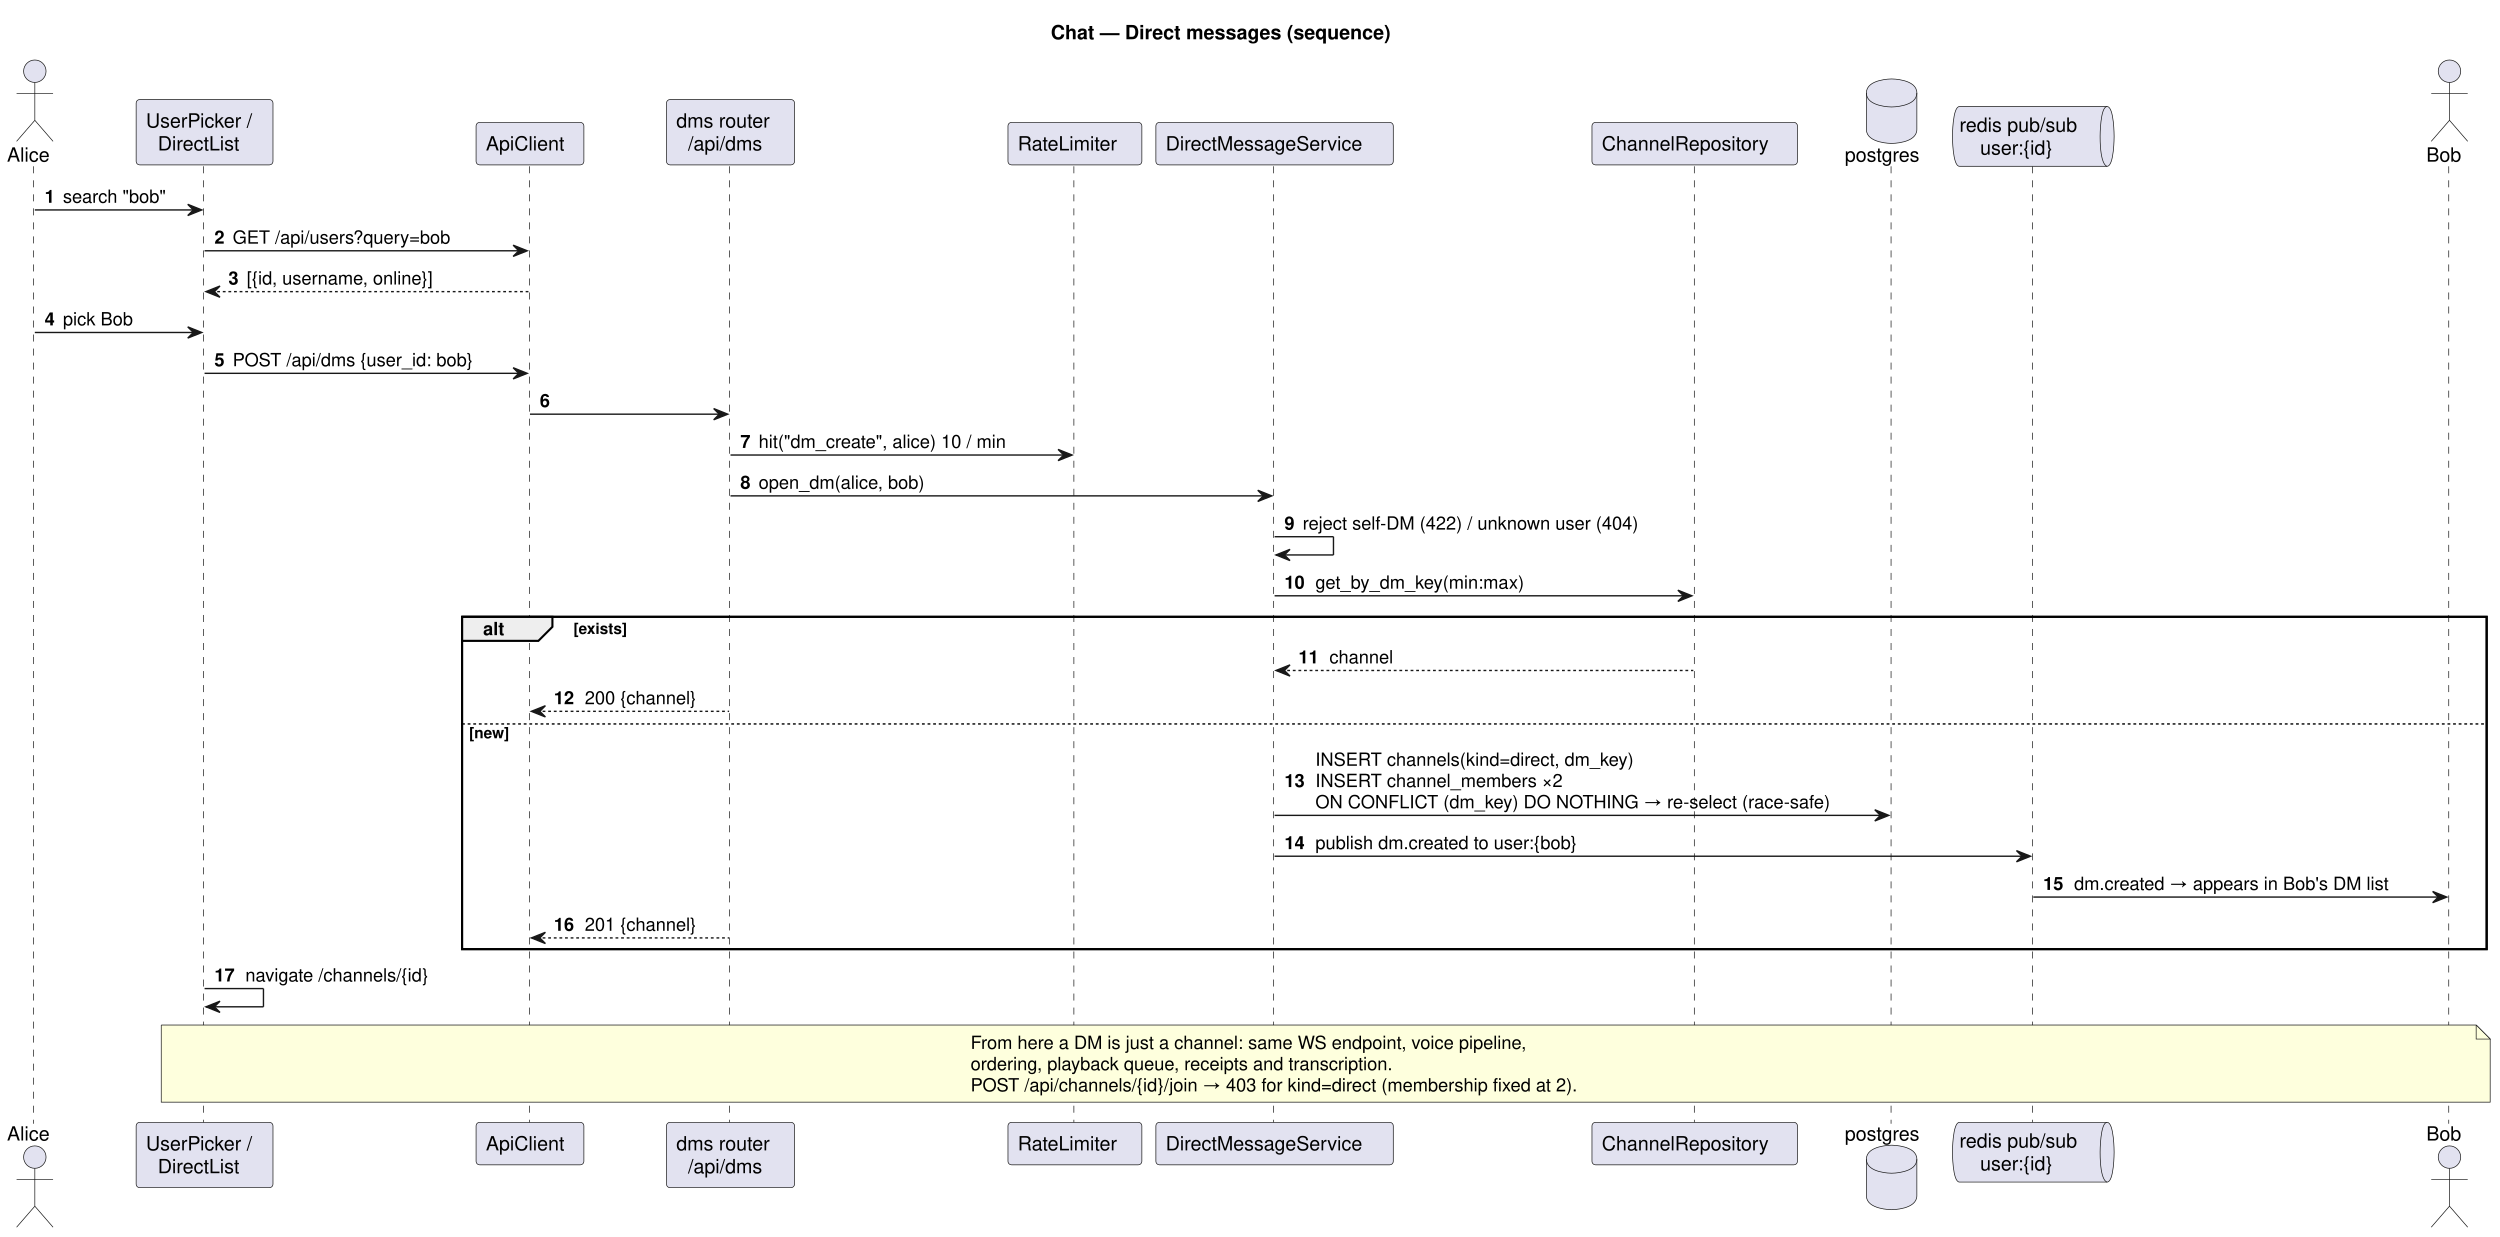
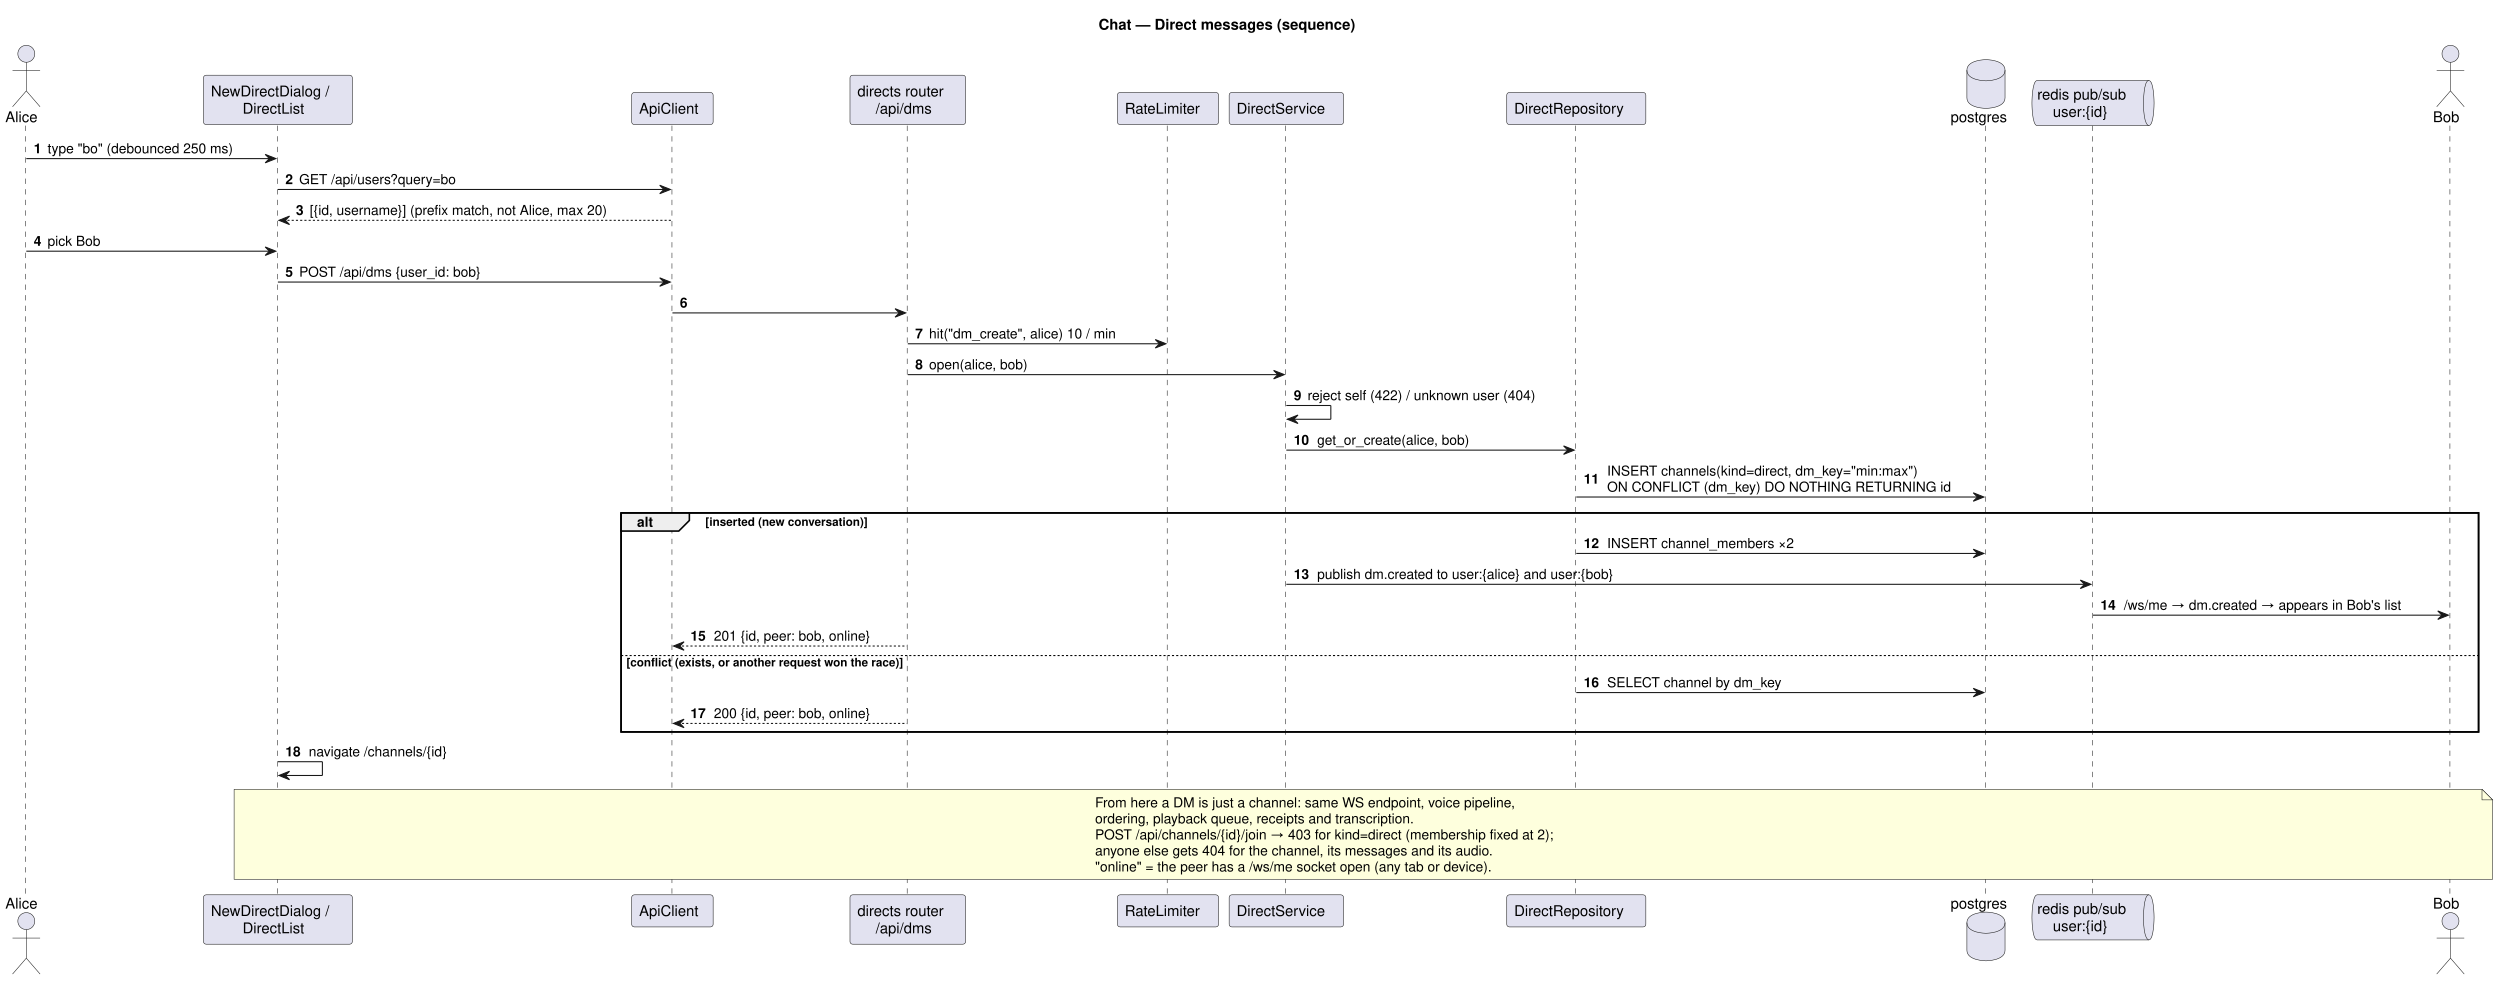
- <svg xmlns="http://www.w3.org/2000/svg" contentStyleType="text/css" data-diagram-type="SEQUENCE" height="882px" preserveAspectRatio="none" style="width:1783px;height:882px;background:#FFFFFF;" version="1.1" viewBox="0 0 1783 882" width="1783px" zoomAndPan="magnify">
+ <svg xmlns="http://www.w3.org/2000/svg" contentStyleType="text/css" data-diagram-type="SEQUENCE" height="926px" preserveAspectRatio="none" style="width:2360px;height:926px;background:#FFFFFF;" version="1.1" viewBox="0 0 2360 926" width="2360px" zoomAndPan="magnify">
  <defs />
  <g>
-     <text fill="#000000" font-family="Helvetica" font-size="14" font-weight="bold" lengthAdjust="spacing" textLength="283.603" x="749.447" y="27.995">Chat — Direct messages (sequence)</text>
-     <rect fill="none" height="237" style="stroke:#000000;stroke-width:1.5;" width="1443.958" x="329.538" y="439.922" />
-     <g>
-       <rect fill="#000000" fill-opacity="0" height="682.859" width="8" x="20.834" y="118.594" />
-       <line style="stroke:#181818;stroke-width:0.5;stroke-dasharray:5,5;" x1="24" x2="24" y1="118.594" y2="801.453" />
-     </g>
-     <g>
-       <rect fill="#000000" fill-opacity="0" height="682.859" width="8" x="141.897" y="118.594" />
-       <line style="stroke:#181818;stroke-width:0.5;stroke-dasharray:5,5;" x1="145.105" x2="145.105" y1="118.594" y2="801.453" />
-     </g>
-     <g>
-       <rect fill="#000000" fill-opacity="0" height="682.859" width="8" x="373.98" y="118.594" />
-       <line style="stroke:#181818;stroke-width:0.5;stroke-dasharray:5,5;" x1="377.538" x2="377.538" y1="118.594" y2="801.453" />
-     </g>
-     <g>
-       <rect fill="#000000" fill-opacity="0" height="682.859" width="8" x="517" y="118.594" />
-       <line style="stroke:#181818;stroke-width:0.5;stroke-dasharray:5,5;" x1="520.339" x2="520.339" y1="118.594" y2="801.453" />
-     </g>
-     <g>
-       <rect fill="#000000" fill-opacity="0" height="682.859" width="8" x="762.629" y="118.594" />
-       <line style="stroke:#181818;stroke-width:0.5;stroke-dasharray:5,5;" x1="765.887" x2="765.887" y1="118.594" y2="801.453" />
-     </g>
-     <g>
-       <rect fill="#000000" fill-opacity="0" height="682.859" width="8" x="905.034" y="118.594" />
-       <line style="stroke:#181818;stroke-width:0.5;stroke-dasharray:5,5;" x1="908.371" x2="908.371" y1="118.594" y2="801.453" />
-     </g>
-     <g>
-       <rect fill="#000000" fill-opacity="0" height="682.859" width="8" x="1204.667" y="118.594" />
-       <line style="stroke:#181818;stroke-width:0.5;stroke-dasharray:5,5;" x1="1208.393" x2="1208.393" y1="118.594" y2="801.453" />
-     </g>
-     <g>
-       <rect fill="#000000" fill-opacity="0" height="682.859" width="8" x="1345.099" y="118.594" />
-       <line style="stroke:#181818;stroke-width:0.5;stroke-dasharray:5,5;" x1="1348.706" x2="1348.706" y1="118.594" y2="801.453" />
-     </g>
-     <g>
-       <rect fill="#000000" fill-opacity="0" height="682.859" width="8" x="1446.145" y="118.594" />
-       <line style="stroke:#181818;stroke-width:0.5;stroke-dasharray:5,5;" x1="1449.491" x2="1449.491" y1="118.594" y2="801.453" />
-     </g>
-     <g>
-       <rect fill="#000000" fill-opacity="0" height="682.859" width="8" x="1742.968" y="118.594" />
-       <line style="stroke:#181818;stroke-width:0.5;stroke-dasharray:5,5;" x1="1746.439" x2="1746.439" y1="118.594" y2="801.453" />
+     <text fill="#000000" font-family="Helvetica" font-size="14" font-weight="bold" lengthAdjust="spacing" textLength="283.603" x="1037.046" y="27.995">Chat — Direct messages (sequence)</text>
+     <rect fill="none" height="206.734" style="stroke:#000000;stroke-width:1.5;" width="1753.454" x="586.32" y="484.188" />
+     <g>
+       <rect fill="#000000" fill-opacity="0" height="727.125" width="8" x="20.834" y="118.594" />
+       <line style="stroke:#181818;stroke-width:0.5;stroke-dasharray:5,5;" x1="24" x2="24" y1="118.594" y2="845.719" />
+     </g>
+     <g>
+       <rect fill="#000000" fill-opacity="0" height="727.125" width="8" x="258.338" y="118.594" />
+       <line style="stroke:#181818;stroke-width:0.5;stroke-dasharray:5,5;" x1="262.078" x2="262.078" y1="118.594" y2="845.719" />
+     </g>
+     <g>
+       <rect fill="#000000" fill-opacity="0" height="727.125" width="8" x="630.762" y="118.594" />
+       <line style="stroke:#181818;stroke-width:0.5;stroke-dasharray:5,5;" x1="634.32" x2="634.32" y1="118.594" y2="845.719" />
+     </g>
+     <g>
+       <rect fill="#000000" fill-opacity="0" height="727.125" width="8" x="852.949" y="118.594" />
+       <line style="stroke:#181818;stroke-width:0.5;stroke-dasharray:5,5;" x1="856.385" x2="856.385" y1="118.594" y2="845.719" />
+     </g>
+     <g>
+       <rect fill="#000000" fill-opacity="0" height="727.125" width="8" x="1098.579" y="118.594" />
+       <line style="stroke:#181818;stroke-width:0.5;stroke-dasharray:5,5;" x1="1101.836" x2="1101.836" y1="118.594" y2="845.719" />
+     </g>
+     <g>
+       <rect fill="#000000" fill-opacity="0" height="727.125" width="8" x="1210.304" y="118.594" />
+       <line style="stroke:#181818;stroke-width:0.5;stroke-dasharray:5,5;" x1="1213.321" x2="1213.321" y1="118.594" y2="845.719" />
+     </g>
+     <g>
+       <rect fill="#000000" fill-opacity="0" height="727.125" width="8" x="1484.02" y="118.594" />
+       <line style="stroke:#181818;stroke-width:0.5;stroke-dasharray:5,5;" x1="1487.371" x2="1487.371" y1="118.594" y2="845.719" />
+     </g>
+     <g>
+       <rect fill="#000000" fill-opacity="0" height="727.125" width="8" x="1870.751" y="118.594" />
+       <line style="stroke:#181818;stroke-width:0.5;stroke-dasharray:5,5;" x1="1874.358" x2="1874.358" y1="118.594" y2="845.719" />
+     </g>
+     <g>
+       <rect fill="#000000" fill-opacity="0" height="727.125" width="8" x="1971.797" y="118.594" />
+       <line style="stroke:#181818;stroke-width:0.5;stroke-dasharray:5,5;" x1="1975.144" x2="1975.144" y1="118.594" y2="845.719" />
+     </g>
+     <g>
+       <rect fill="#000000" fill-opacity="0" height="727.125" width="8" x="2309.245" y="118.594" />
+       <line style="stroke:#181818;stroke-width:0.5;stroke-dasharray:5,5;" x1="2312.717" x2="2312.717" y1="118.594" y2="845.719" />
    </g>
    <g class="participant participant-head" data-participant="Alice">
      <text fill="#000000" font-family="Helvetica" font-size="14" lengthAdjust="spacing" textLength="33.667" x="5" y="115.292">Alice</text>
      <ellipse cx="24.834" cy="50.797" fill="#E2E2F0" rx="8" ry="8" style="stroke:#181818;stroke-width:0.5;" />
      <path d="M24.834,58.797 L24.834,85.797 M11.834,66.797 L37.834,66.797 M24.834,85.797 L11.834,100.797 M24.834,85.797 L37.834,100.797" fill="none" style="stroke:#181818;stroke-width:0.5;" />
    </g>
    <g class="participant participant-tail" data-participant="Alice">
-       <text fill="#000000" font-family="Helvetica" font-size="14" lengthAdjust="spacing" textLength="33.667" x="5" y="813.448">Alice</text>
-       <ellipse cx="24.834" cy="825.25" fill="#E2E2F0" rx="8" ry="8" style="stroke:#181818;stroke-width:0.5;" />
-       <path d="M24.834,833.25 L24.834,860.25 M11.834,841.25 L37.834,841.25 M24.834,860.25 L11.834,875.25 M24.834,860.25 L37.834,875.25" fill="none" style="stroke:#181818;stroke-width:0.5;" />
+       <text fill="#000000" font-family="Helvetica" font-size="14" lengthAdjust="spacing" textLength="33.667" x="5" y="857.714">Alice</text>
+       <ellipse cx="24.834" cy="869.516" fill="#E2E2F0" rx="8" ry="8" style="stroke:#181818;stroke-width:0.5;" />
+       <path d="M24.834,877.516 L24.834,904.516 M11.834,885.516 L37.834,885.516 M24.834,904.516 L11.834,919.516 M24.834,904.516 L37.834,919.516" fill="none" style="stroke:#181818;stroke-width:0.5;" />
    </g>
    <g class="participant participant-head" data-participant="ui">
-       <rect fill="#E2E2F0" height="46.594" rx="2.5" ry="2.5" style="stroke:#181818;stroke-width:0.5;" width="97.583" x="97.105" y="71" />
-       <text fill="#000000" font-family="Helvetica" font-size="14" lengthAdjust="spacing" textLength="83.583" x="104.105" y="90.995">UserPicker /</text>
-       <text fill="#000000" font-family="Helvetica" font-size="14" lengthAdjust="spacing" textLength="66.698" x="112.547" y="107.292">DirectList</text>
+       <rect fill="#E2E2F0" height="46.594" rx="2.5" ry="2.5" style="stroke:#181818;stroke-width:0.5;" width="140.519" x="192.078" y="71" />
+       <text fill="#000000" font-family="Helvetica" font-size="14" lengthAdjust="spacing" textLength="126.519" x="199.078" y="90.995">NewDirectDialog /</text>
+       <text fill="#000000" font-family="Helvetica" font-size="14" lengthAdjust="spacing" textLength="66.698" x="228.989" y="107.292">DirectList</text>
    </g>
    <g class="participant participant-tail" data-participant="ui">
-       <rect fill="#E2E2F0" height="46.594" rx="2.5" ry="2.5" style="stroke:#181818;stroke-width:0.5;" width="97.583" x="97.105" y="800.453" />
-       <text fill="#000000" font-family="Helvetica" font-size="14" lengthAdjust="spacing" textLength="83.583" x="104.105" y="820.448">UserPicker /</text>
-       <text fill="#000000" font-family="Helvetica" font-size="14" lengthAdjust="spacing" textLength="66.698" x="112.547" y="836.745">DirectList</text>
+       <rect fill="#E2E2F0" height="46.594" rx="2.5" ry="2.5" style="stroke:#181818;stroke-width:0.5;" width="140.519" x="192.078" y="844.719" />
+       <text fill="#000000" font-family="Helvetica" font-size="14" lengthAdjust="spacing" textLength="126.519" x="199.078" y="864.714">NewDirectDialog /</text>
+       <text fill="#000000" font-family="Helvetica" font-size="14" lengthAdjust="spacing" textLength="66.698" x="228.989" y="881.011">DirectList</text>
    </g>
    <g class="participant participant-head" data-participant="client">
-       <rect fill="#E2E2F0" height="30.297" rx="2.5" ry="2.5" style="stroke:#181818;stroke-width:0.5;" width="76.884" x="339.538" y="87.297" />
-       <text fill="#000000" font-family="Helvetica" font-size="14" lengthAdjust="spacing" textLength="62.884" x="346.538" y="107.292">ApiClient</text>
+       <rect fill="#E2E2F0" height="30.297" rx="2.5" ry="2.5" style="stroke:#181818;stroke-width:0.5;" width="76.884" x="596.32" y="87.297" />
+       <text fill="#000000" font-family="Helvetica" font-size="14" lengthAdjust="spacing" textLength="62.884" x="603.32" y="107.292">ApiClient</text>
    </g>
    <g class="participant participant-tail" data-participant="client">
-       <rect fill="#E2E2F0" height="30.297" rx="2.5" ry="2.5" style="stroke:#181818;stroke-width:0.5;" width="76.884" x="339.538" y="800.453" />
-       <text fill="#000000" font-family="Helvetica" font-size="14" lengthAdjust="spacing" textLength="62.884" x="346.538" y="820.448">ApiClient</text>
+       <rect fill="#E2E2F0" height="30.297" rx="2.5" ry="2.5" style="stroke:#181818;stroke-width:0.5;" width="76.884" x="596.32" y="844.719" />
+       <text fill="#000000" font-family="Helvetica" font-size="14" lengthAdjust="spacing" textLength="62.884" x="603.32" y="864.714">ApiClient</text>
    </g>
    <g class="participant participant-head" data-participant="router">
-       <rect fill="#E2E2F0" height="46.594" rx="2.5" ry="2.5" style="stroke:#181818;stroke-width:0.5;" width="91.321" x="475.339" y="71" />
-       <text fill="#000000" font-family="Helvetica" font-size="14" lengthAdjust="spacing" textLength="77.321" x="482.339" y="90.995">dms router</text>
-       <text fill="#000000" font-family="Helvetica" font-size="14" lengthAdjust="spacing" textLength="60.607" x="490.696" y="107.292">/api/dms</text>
+       <rect fill="#E2E2F0" height="46.594" rx="2.5" ry="2.5" style="stroke:#181818;stroke-width:0.5;" width="109.129" x="802.385" y="71" />
+       <text fill="#000000" font-family="Helvetica" font-size="14" lengthAdjust="spacing" textLength="95.129" x="809.385" y="90.995">directs router</text>
+       <text fill="#000000" font-family="Helvetica" font-size="14" lengthAdjust="spacing" textLength="60.607" x="826.645" y="107.292">/api/dms</text>
    </g>
    <g class="participant participant-tail" data-participant="router">
-       <rect fill="#E2E2F0" height="46.594" rx="2.5" ry="2.5" style="stroke:#181818;stroke-width:0.5;" width="91.321" x="475.339" y="800.453" />
-       <text fill="#000000" font-family="Helvetica" font-size="14" lengthAdjust="spacing" textLength="77.321" x="482.339" y="820.448">dms router</text>
-       <text fill="#000000" font-family="Helvetica" font-size="14" lengthAdjust="spacing" textLength="60.607" x="490.696" y="836.745">/api/dms</text>
+       <rect fill="#E2E2F0" height="46.594" rx="2.5" ry="2.5" style="stroke:#181818;stroke-width:0.5;" width="109.129" x="802.385" y="844.719" />
+       <text fill="#000000" font-family="Helvetica" font-size="14" lengthAdjust="spacing" textLength="95.129" x="809.385" y="864.714">directs router</text>
+       <text fill="#000000" font-family="Helvetica" font-size="14" lengthAdjust="spacing" textLength="60.607" x="826.645" y="881.011">/api/dms</text>
    </g>
    <g class="participant participant-head" data-participant="rl">
-       <rect fill="#E2E2F0" height="30.297" rx="2.5" ry="2.5" style="stroke:#181818;stroke-width:0.5;" width="95.484" x="718.887" y="87.297" />
-       <text fill="#000000" font-family="Helvetica" font-size="14" lengthAdjust="spacing" textLength="81.484" x="725.887" y="107.292">RateLimiter</text>
+       <rect fill="#E2E2F0" height="30.297" rx="2.5" ry="2.5" style="stroke:#181818;stroke-width:0.5;" width="95.484" x="1054.836" y="87.297" />
+       <text fill="#000000" font-family="Helvetica" font-size="14" lengthAdjust="spacing" textLength="81.484" x="1061.836" y="107.292">RateLimiter</text>
    </g>
    <g class="participant participant-tail" data-participant="rl">
-       <rect fill="#E2E2F0" height="30.297" rx="2.5" ry="2.5" style="stroke:#181818;stroke-width:0.5;" width="95.484" x="718.887" y="800.453" />
-       <text fill="#000000" font-family="Helvetica" font-size="14" lengthAdjust="spacing" textLength="81.484" x="725.887" y="820.448">RateLimiter</text>
+       <rect fill="#E2E2F0" height="30.297" rx="2.5" ry="2.5" style="stroke:#181818;stroke-width:0.5;" width="95.484" x="1054.836" y="844.719" />
+       <text fill="#000000" font-family="Helvetica" font-size="14" lengthAdjust="spacing" textLength="81.484" x="1061.836" y="864.714">RateLimiter</text>
    </g>
    <g class="participant participant-head" data-participant="svc">
-       <rect fill="#E2E2F0" height="30.297" rx="2.5" ry="2.5" style="stroke:#181818;stroke-width:0.5;" width="169.326" x="824.371" y="87.297" />
-       <text fill="#000000" font-family="Helvetica" font-size="14" lengthAdjust="spacing" textLength="155.326" x="831.371" y="107.292">DirectMessageService</text>
+       <rect fill="#E2E2F0" height="30.297" rx="2.5" ry="2.5" style="stroke:#181818;stroke-width:0.5;" width="107.967" x="1160.321" y="87.297" />
+       <text fill="#000000" font-family="Helvetica" font-size="14" lengthAdjust="spacing" textLength="93.967" x="1167.321" y="107.292">DirectService</text>
    </g>
    <g class="participant participant-tail" data-participant="svc">
-       <rect fill="#E2E2F0" height="30.297" rx="2.5" ry="2.5" style="stroke:#181818;stroke-width:0.5;" width="169.326" x="824.371" y="800.453" />
-       <text fill="#000000" font-family="Helvetica" font-size="14" lengthAdjust="spacing" textLength="155.326" x="831.371" y="820.448">DirectMessageService</text>
+       <rect fill="#E2E2F0" height="30.297" rx="2.5" ry="2.5" style="stroke:#181818;stroke-width:0.5;" width="107.967" x="1160.321" y="844.719" />
+       <text fill="#000000" font-family="Helvetica" font-size="14" lengthAdjust="spacing" textLength="93.967" x="1167.321" y="864.714">DirectService</text>
    </g>
    <g class="participant participant-head" data-participant="repo">
-       <rect fill="#E2E2F0" height="30.297" rx="2.5" ry="2.5" style="stroke:#181818;stroke-width:0.5;" width="146.549" x="1135.393" y="87.297" />
-       <text fill="#000000" font-family="Helvetica" font-size="14" lengthAdjust="spacing" textLength="132.549" x="1142.393" y="107.292">ChannelRepository</text>
+       <rect fill="#E2E2F0" height="30.297" rx="2.5" ry="2.5" style="stroke:#181818;stroke-width:0.5;" width="131.298" x="1422.371" y="87.297" />
+       <text fill="#000000" font-family="Helvetica" font-size="14" lengthAdjust="spacing" textLength="117.298" x="1429.371" y="107.292">DirectRepository</text>
    </g>
    <g class="participant participant-tail" data-participant="repo">
-       <rect fill="#E2E2F0" height="30.297" rx="2.5" ry="2.5" style="stroke:#181818;stroke-width:0.5;" width="146.549" x="1135.393" y="800.453" />
-       <text fill="#000000" font-family="Helvetica" font-size="14" lengthAdjust="spacing" textLength="132.549" x="1142.393" y="820.448">ChannelRepository</text>
+       <rect fill="#E2E2F0" height="30.297" rx="2.5" ry="2.5" style="stroke:#181818;stroke-width:0.5;" width="131.298" x="1422.371" y="844.719" />
+       <text fill="#000000" font-family="Helvetica" font-size="14" lengthAdjust="spacing" textLength="117.298" x="1429.371" y="864.714">DirectRepository</text>
    </g>
    <g class="participant participant-head" data-participant="db">
-       <text fill="#000000" font-family="Helvetica" font-size="14" lengthAdjust="spacing" textLength="60.785" x="1315.706" y="115.292">postgres</text>
-       <path d="M1331.099,66.297 C1331.099,56.297 1349.099,56.297 1349.099,56.297 C1349.099,56.297 1367.099,56.297 1367.099,66.297 L1367.099,92.297 C1367.099,102.297 1349.099,102.297 1349.099,102.297 C1349.099,102.297 1331.099,102.297 1331.099,92.297 L1331.099,66.297" fill="#E2E2F0" style="stroke:#181818;stroke-width:0.5;" />
-       <path d="M1331.099,66.297 C1331.099,76.297 1349.099,76.297 1349.099,76.297 C1349.099,76.297 1367.099,76.297 1367.099,66.297" fill="none" style="stroke:#181818;stroke-width:0.5;" />
+       <text fill="#000000" font-family="Helvetica" font-size="14" lengthAdjust="spacing" textLength="60.785" x="1841.358" y="115.292">postgres</text>
+       <path d="M1856.751,66.297 C1856.751,56.297 1874.751,56.297 1874.751,56.297 C1874.751,56.297 1892.751,56.297 1892.751,66.297 L1892.751,92.297 C1892.751,102.297 1874.751,102.297 1874.751,102.297 C1874.751,102.297 1856.751,102.297 1856.751,92.297 L1856.751,66.297" fill="#E2E2F0" style="stroke:#181818;stroke-width:0.5;" />
+       <path d="M1856.751,66.297 C1856.751,76.297 1874.751,76.297 1874.751,76.297 C1874.751,76.297 1892.751,76.297 1892.751,66.297" fill="none" style="stroke:#181818;stroke-width:0.5;" />
    </g>
    <g class="participant participant-tail" data-participant="db">
-       <text fill="#000000" font-family="Helvetica" font-size="14" lengthAdjust="spacing" textLength="60.785" x="1315.706" y="813.448">postgres</text>
-       <path d="M1331.099,826.75 C1331.099,816.75 1349.099,816.75 1349.099,816.75 C1349.099,816.75 1367.099,816.75 1367.099,826.75 L1367.099,852.75 C1367.099,862.75 1349.099,862.75 1349.099,862.75 C1349.099,862.75 1331.099,862.75 1331.099,852.75 L1331.099,826.75" fill="#E2E2F0" style="stroke:#181818;stroke-width:0.5;" />
-       <path d="M1331.099,826.75 C1331.099,836.75 1349.099,836.75 1349.099,836.75 C1349.099,836.75 1367.099,836.75 1367.099,826.75" fill="none" style="stroke:#181818;stroke-width:0.5;" />
+       <text fill="#000000" font-family="Helvetica" font-size="14" lengthAdjust="spacing" textLength="60.785" x="1841.358" y="857.714">postgres</text>
+       <path d="M1856.751,871.016 C1856.751,861.016 1874.751,861.016 1874.751,861.016 C1874.751,861.016 1892.751,861.016 1892.751,871.016 L1892.751,897.016 C1892.751,907.016 1874.751,907.016 1874.751,907.016 C1874.751,907.016 1856.751,907.016 1856.751,897.016 L1856.751,871.016" fill="#E2E2F0" style="stroke:#181818;stroke-width:0.5;" />
+       <path d="M1856.751,871.016 C1856.751,881.016 1874.751,881.016 1874.751,881.016 C1874.751,881.016 1892.751,881.016 1892.751,871.016" fill="none" style="stroke:#181818;stroke-width:0.5;" />
    </g>
    <g class="participant participant-head" data-participant="ups">
-       <path d="M1397.491,76 L1502.798,76 C1507.798,76 1507.798,97.297 1507.798,97.297 C1507.798,97.297 1507.798,118.594 1502.798,118.594 L1397.491,118.594 C1392.491,118.594 1392.491,97.297 1392.491,97.297 C1392.491,97.297 1392.491,76 1397.491,76" fill="#E2E2F0" style="stroke:#181818;stroke-width:0.5;" />
-       <path d="M1502.798,76 C1497.798,76 1497.798,97.297 1497.798,97.297 C1497.798,118.594 1502.798,118.594 1502.798,118.594" fill="none" style="stroke:#181818;stroke-width:0.5;" />
-       <text fill="#000000" font-family="Helvetica" font-size="14" lengthAdjust="spacing" textLength="95.307" x="1397.491" y="93.995">redis pub/sub</text>
-       <text fill="#000000" font-family="Helvetica" font-size="14" lengthAdjust="spacing" textLength="65.844" x="1412.223" y="110.292">user:{id}</text>
+       <path d="M1923.144,76 L2028.45,76 C2033.45,76 2033.45,97.297 2033.45,97.297 C2033.45,97.297 2033.45,118.594 2028.45,118.594 L1923.144,118.594 C1918.144,118.594 1918.144,97.297 1918.144,97.297 C1918.144,97.297 1918.144,76 1923.144,76" fill="#E2E2F0" style="stroke:#181818;stroke-width:0.5;" />
+       <path d="M2028.45,76 C2023.45,76 2023.45,97.297 2023.45,97.297 C2023.45,118.594 2028.45,118.594 2028.45,118.594" fill="none" style="stroke:#181818;stroke-width:0.5;" />
+       <text fill="#000000" font-family="Helvetica" font-size="14" lengthAdjust="spacing" textLength="95.307" x="1923.144" y="93.995">redis pub/sub</text>
+       <text fill="#000000" font-family="Helvetica" font-size="14" lengthAdjust="spacing" textLength="65.844" x="1937.875" y="110.292">user:{id}</text>
    </g>
    <g class="participant participant-tail" data-participant="ups">
-       <path d="M1397.491,800.453 L1502.798,800.453 C1507.798,800.453 1507.798,821.75 1507.798,821.75 C1507.798,821.75 1507.798,843.047 1502.798,843.047 L1397.491,843.047 C1392.491,843.047 1392.491,821.75 1392.491,821.75 C1392.491,821.75 1392.491,800.453 1397.491,800.453" fill="#E2E2F0" style="stroke:#181818;stroke-width:0.5;" />
-       <path d="M1502.798,800.453 C1497.798,800.453 1497.798,821.75 1497.798,821.75 C1497.798,843.047 1502.798,843.047 1502.798,843.047" fill="none" style="stroke:#181818;stroke-width:0.5;" />
-       <text fill="#000000" font-family="Helvetica" font-size="14" lengthAdjust="spacing" textLength="95.307" x="1397.491" y="818.448">redis pub/sub</text>
-       <text fill="#000000" font-family="Helvetica" font-size="14" lengthAdjust="spacing" textLength="65.844" x="1412.223" y="834.745">user:{id}</text>
+       <path d="M1923.144,844.719 L2028.45,844.719 C2033.45,844.719 2033.45,866.016 2033.45,866.016 C2033.45,866.016 2033.45,887.312 2028.45,887.312 L1923.144,887.312 C1918.144,887.312 1918.144,866.016 1918.144,866.016 C1918.144,866.016 1918.144,844.719 1923.144,844.719" fill="#E2E2F0" style="stroke:#181818;stroke-width:0.5;" />
+       <path d="M2028.45,844.719 C2023.45,844.719 2023.45,866.016 2023.45,866.016 C2023.45,887.312 2028.45,887.312 2028.45,887.312" fill="none" style="stroke:#181818;stroke-width:0.5;" />
+       <text fill="#000000" font-family="Helvetica" font-size="14" lengthAdjust="spacing" textLength="95.307" x="1923.144" y="862.714">redis pub/sub</text>
+       <text fill="#000000" font-family="Helvetica" font-size="14" lengthAdjust="spacing" textLength="65.844" x="1937.875" y="879.011">user:{id}</text>
    </g>
    <g class="participant participant-head" data-participant="Bob">
-       <text fill="#000000" font-family="Helvetica" font-size="14" lengthAdjust="spacing" textLength="27.057" x="1730.439" y="115.292">Bob</text>
-       <ellipse cx="1746.968" cy="50.797" fill="#E2E2F0" rx="8" ry="8" style="stroke:#181818;stroke-width:0.5;" />
-       <path d="M1746.968,58.797 L1746.968,85.797 M1733.968,66.797 L1759.968,66.797 M1746.968,85.797 L1733.968,100.797 M1746.968,85.797 L1759.968,100.797" fill="none" style="stroke:#181818;stroke-width:0.5;" />
+       <text fill="#000000" font-family="Helvetica" font-size="14" lengthAdjust="spacing" textLength="27.057" x="2296.717" y="115.292">Bob</text>
+       <ellipse cx="2313.245" cy="50.797" fill="#E2E2F0" rx="8" ry="8" style="stroke:#181818;stroke-width:0.5;" />
+       <path d="M2313.245,58.797 L2313.245,85.797 M2300.245,66.797 L2326.245,66.797 M2313.245,85.797 L2300.245,100.797 M2313.245,85.797 L2326.245,100.797" fill="none" style="stroke:#181818;stroke-width:0.5;" />
    </g>
    <g class="participant participant-tail" data-participant="Bob">
-       <text fill="#000000" font-family="Helvetica" font-size="14" lengthAdjust="spacing" textLength="27.057" x="1730.439" y="813.448">Bob</text>
-       <ellipse cx="1746.968" cy="825.25" fill="#E2E2F0" rx="8" ry="8" style="stroke:#181818;stroke-width:0.5;" />
-       <path d="M1746.968,833.25 L1746.968,860.25 M1733.968,841.25 L1759.968,841.25 M1746.968,860.25 L1733.968,875.25 M1746.968,860.25 L1759.968,875.25" fill="none" style="stroke:#181818;stroke-width:0.5;" />
+       <text fill="#000000" font-family="Helvetica" font-size="14" lengthAdjust="spacing" textLength="27.057" x="2296.717" y="857.714">Bob</text>
+       <ellipse cx="2313.245" cy="869.516" fill="#E2E2F0" rx="8" ry="8" style="stroke:#181818;stroke-width:0.5;" />
+       <path d="M2313.245,877.516 L2313.245,904.516 M2300.245,885.516 L2326.245,885.516 M2313.245,904.516 L2300.245,919.516 M2313.245,904.516 L2326.245,919.516" fill="none" style="stroke:#181818;stroke-width:0.5;" />
    </g>
    <g class="message" data-participant-1="Alice" data-participant-2="ui">
-       <polygon fill="#181818" points="133.897,145.727,143.897,149.727,133.897,153.727,137.897,149.727" style="stroke:#181818;stroke-width:1;" />
-       <line style="stroke:#181818;stroke-width:1;" x1="24.834" x2="139.897" y1="149.727" y2="149.727" />
+       <polygon fill="#181818" points="250.338,145.727,260.338,149.727,250.338,153.727,254.338,149.727" style="stroke:#181818;stroke-width:1;" />
+       <line style="stroke:#181818;stroke-width:1;" x1="24.834" x2="256.338" y1="149.727" y2="149.727" />
      <text fill="#000000" font-family="Helvetica" font-size="13" font-weight="bold" lengthAdjust="spacing" textLength="9.045" x="31.834" y="144.661">1</text>
-       <text fill="#000000" font-family="Helvetica" font-size="13" lengthAdjust="spacing" textLength="84.018" x="44.879" y="144.661">search "bob"</text>
+       <text fill="#000000" font-family="Helvetica" font-size="13" lengthAdjust="spacing" textLength="200.459" x="44.879" y="144.661">type "bo" (debounced 250 ms)</text>
    </g>
    <g class="message" data-participant-1="ui" data-participant-2="client">
-       <polygon fill="#181818" points="365.98,174.859,375.98,178.859,365.98,182.859,369.98,178.859" style="stroke:#181818;stroke-width:1;" />
-       <line style="stroke:#181818;stroke-width:1;" x1="145.897" x2="371.98" y1="178.859" y2="178.859" />
-       <text fill="#000000" font-family="Helvetica" font-size="13" font-weight="bold" lengthAdjust="spacing" textLength="9.045" x="152.897" y="173.793">2</text>
-       <text fill="#000000" font-family="Helvetica" font-size="13" lengthAdjust="spacing" textLength="173.856" x="165.942" y="173.793">GET /api/users?query=bob</text>
+       <polygon fill="#181818" points="622.762,174.859,632.762,178.859,622.762,182.859,626.762,178.859" style="stroke:#181818;stroke-width:1;" />
+       <line style="stroke:#181818;stroke-width:1;" x1="262.338" x2="628.762" y1="178.859" y2="178.859" />
+       <text fill="#000000" font-family="Helvetica" font-size="13" font-weight="bold" lengthAdjust="spacing" textLength="9.045" x="269.338" y="173.793">2</text>
+       <text fill="#000000" font-family="Helvetica" font-size="13" lengthAdjust="spacing" textLength="165.604" x="282.383" y="173.793">GET /api/users?query=bo</text>
    </g>
    <g class="message" data-participant-1="client" data-participant-2="ui">
-       <polygon fill="#181818" points="156.897,203.992,146.897,207.992,156.897,211.992,152.897,207.992" style="stroke:#181818;stroke-width:1;" />
-       <line style="stroke:#181818;stroke-width:1;stroke-dasharray:2,2;" x1="150.897" x2="376.98" y1="207.992" y2="207.992" />
-       <text fill="#000000" font-family="Helvetica" font-size="13" font-weight="bold" lengthAdjust="spacing" textLength="9.045" x="162.897" y="202.926">3</text>
-       <text fill="#000000" font-family="Helvetica" font-size="13" lengthAdjust="spacing" textLength="159.955" x="175.942" y="202.926">[{id, username, online}]</text>
+       <polygon fill="#181818" points="273.338,203.992,263.338,207.992,273.338,211.992,269.338,207.992" style="stroke:#181818;stroke-width:1;" />
+       <line style="stroke:#181818;stroke-width:1;stroke-dasharray:2,2;" x1="267.338" x2="633.762" y1="207.992" y2="207.992" />
+       <text fill="#000000" font-family="Helvetica" font-size="13" font-weight="bold" lengthAdjust="spacing" textLength="9.045" x="279.338" y="202.926">3</text>
+       <text fill="#000000" font-family="Helvetica" font-size="13" lengthAdjust="spacing" textLength="335.378" x="292.383" y="202.926">[{id, username}]  (prefix match, not Alice, max 20)</text>
    </g>
    <g class="message" data-participant-1="Alice" data-participant-2="ui">
-       <polygon fill="#181818" points="133.897,233.125,143.897,237.125,133.897,241.125,137.897,237.125" style="stroke:#181818;stroke-width:1;" />
-       <line style="stroke:#181818;stroke-width:1;" x1="24.834" x2="139.897" y1="237.125" y2="237.125" />
+       <polygon fill="#181818" points="250.338,233.125,260.338,237.125,250.338,241.125,254.338,237.125" style="stroke:#181818;stroke-width:1;" />
+       <line style="stroke:#181818;stroke-width:1;" x1="24.834" x2="256.338" y1="237.125" y2="237.125" />
      <text fill="#000000" font-family="Helvetica" font-size="13" font-weight="bold" lengthAdjust="spacing" textLength="9.045" x="31.834" y="232.059">4</text>
      <text fill="#000000" font-family="Helvetica" font-size="13" lengthAdjust="spacing" textLength="55.796" x="44.879" y="232.059">pick Bob</text>
    </g>
    <g class="message" data-participant-1="ui" data-participant-2="client">
-       <polygon fill="#181818" points="365.98,262.258,375.98,266.258,365.98,270.258,369.98,266.258" style="stroke:#181818;stroke-width:1;" />
-       <line style="stroke:#181818;stroke-width:1;" x1="145.897" x2="371.98" y1="266.258" y2="266.258" />
-       <text fill="#000000" font-family="Helvetica" font-size="13" font-weight="bold" lengthAdjust="spacing" textLength="9.045" x="152.897" y="261.192">5</text>
-       <text fill="#000000" font-family="Helvetica" font-size="13" lengthAdjust="spacing" textLength="195.038" x="165.942" y="261.192">POST /api/dms {user_id: bob}</text>
+       <polygon fill="#181818" points="622.762,262.258,632.762,266.258,622.762,270.258,626.762,266.258" style="stroke:#181818;stroke-width:1;" />
+       <line style="stroke:#181818;stroke-width:1;" x1="262.338" x2="628.762" y1="266.258" y2="266.258" />
+       <text fill="#000000" font-family="Helvetica" font-size="13" font-weight="bold" lengthAdjust="spacing" textLength="9.045" x="269.338" y="261.192">5</text>
+       <text fill="#000000" font-family="Helvetica" font-size="13" lengthAdjust="spacing" textLength="195.038" x="282.383" y="261.192">POST /api/dms {user_id: bob}</text>
    </g>
    <g class="message" data-participant-1="client" data-participant-2="router">
-       <polygon fill="#181818" points="509,291.391,519,295.391,509,299.391,513,295.391" style="stroke:#181818;stroke-width:1;" />
-       <line style="stroke:#181818;stroke-width:1;" x1="377.98" x2="515" y1="295.391" y2="295.391" />
-       <text fill="#000000" font-family="Helvetica" font-size="13" font-weight="bold" lengthAdjust="spacing" textLength="9.045" x="384.98" y="290.325">6</text>
-       <text fill="#000000" font-family="Helvetica" font-size="13" lengthAdjust="spacing" textLength="4.132" x="398.025" y="290.325"> </text>
+       <polygon fill="#181818" points="844.949,291.391,854.949,295.391,844.949,299.391,848.949,295.391" style="stroke:#181818;stroke-width:1;" />
+       <line style="stroke:#181818;stroke-width:1;" x1="634.762" x2="850.949" y1="295.391" y2="295.391" />
+       <text fill="#000000" font-family="Helvetica" font-size="13" font-weight="bold" lengthAdjust="spacing" textLength="9.045" x="641.762" y="290.325">6</text>
+       <text fill="#000000" font-family="Helvetica" font-size="13" lengthAdjust="spacing" textLength="4.132" x="654.807" y="290.325"> </text>
    </g>
    <g class="message" data-participant-1="router" data-participant-2="rl">
-       <polygon fill="#181818" points="754.629,320.523,764.629,324.523,754.629,328.523,758.629,324.523" style="stroke:#181818;stroke-width:1;" />
-       <line style="stroke:#181818;stroke-width:1;" x1="521" x2="760.629" y1="324.523" y2="324.523" />
-       <text fill="#000000" font-family="Helvetica" font-size="13" font-weight="bold" lengthAdjust="spacing" textLength="9.045" x="528" y="319.457">7</text>
-       <text fill="#000000" font-family="Helvetica" font-size="13" lengthAdjust="spacing" textLength="208.584" x="541.045" y="319.457">hit("dm_create", alice)  10 / min</text>
+       <polygon fill="#181818" points="1090.579,320.523,1100.579,324.523,1090.579,328.523,1094.579,324.523" style="stroke:#181818;stroke-width:1;" />
+       <line style="stroke:#181818;stroke-width:1;" x1="856.949" x2="1096.579" y1="324.523" y2="324.523" />
+       <text fill="#000000" font-family="Helvetica" font-size="13" font-weight="bold" lengthAdjust="spacing" textLength="9.045" x="863.949" y="319.457">7</text>
+       <text fill="#000000" font-family="Helvetica" font-size="13" lengthAdjust="spacing" textLength="208.584" x="876.995" y="319.457">hit("dm_create", alice)  10 / min</text>
    </g>
    <g class="message" data-participant-1="router" data-participant-2="svc">
-       <polygon fill="#181818" points="897.034,349.656,907.034,353.656,897.034,357.656,901.034,353.656" style="stroke:#181818;stroke-width:1;" />
-       <line style="stroke:#181818;stroke-width:1;" x1="521" x2="903.034" y1="353.656" y2="353.656" />
-       <text fill="#000000" font-family="Helvetica" font-size="13" font-weight="bold" lengthAdjust="spacing" textLength="9.045" x="528" y="348.59">8</text>
-       <text fill="#000000" font-family="Helvetica" font-size="13" lengthAdjust="spacing" textLength="133.06" x="541.045" y="348.59">open_dm(alice, bob)</text>
+       <polygon fill="#181818" points="1202.304,349.656,1212.304,353.656,1202.304,357.656,1206.304,353.656" style="stroke:#181818;stroke-width:1;" />
+       <line style="stroke:#181818;stroke-width:1;" x1="856.949" x2="1208.304" y1="353.656" y2="353.656" />
+       <text fill="#000000" font-family="Helvetica" font-size="13" font-weight="bold" lengthAdjust="spacing" textLength="9.045" x="863.949" y="348.59">8</text>
+       <text fill="#000000" font-family="Helvetica" font-size="13" lengthAdjust="spacing" textLength="105.644" x="876.995" y="348.59">open(alice, bob)</text>
    </g>
    <g class="message" data-participant-1="svc" data-participant-2="svc">
-       <line style="stroke:#181818;stroke-width:1;" x1="909.034" x2="951.034" y1="382.789" y2="382.789" />
-       <line style="stroke:#181818;stroke-width:1;" x1="951.034" x2="951.034" y1="382.789" y2="395.789" />
-       <line style="stroke:#181818;stroke-width:1;" x1="910.034" x2="951.034" y1="395.789" y2="395.789" />
-       <polygon fill="#181818" points="920.034,391.789,910.034,395.789,920.034,399.789,916.034,395.789" style="stroke:#181818;stroke-width:1;" />
-       <text fill="#000000" font-family="Helvetica" font-size="13" font-weight="bold" lengthAdjust="spacing" textLength="9.045" x="916.034" y="377.723">9</text>
-       <text fill="#000000" font-family="Helvetica" font-size="13" lengthAdjust="spacing" textLength="272.587" x="929.08" y="377.723">reject self-DM (422) / unknown user (404)</text>
+       <line style="stroke:#181818;stroke-width:1;" x1="1214.304" x2="1256.304" y1="382.789" y2="382.789" />
+       <line style="stroke:#181818;stroke-width:1;" x1="1256.304" x2="1256.304" y1="382.789" y2="395.789" />
+       <line style="stroke:#181818;stroke-width:1;" x1="1215.304" x2="1256.304" y1="395.789" y2="395.789" />
+       <polygon fill="#181818" points="1225.304,391.789,1215.304,395.789,1225.304,399.789,1221.304,395.789" style="stroke:#181818;stroke-width:1;" />
+       <text fill="#000000" font-family="Helvetica" font-size="13" font-weight="bold" lengthAdjust="spacing" textLength="9.045" x="1221.304" y="377.723">9</text>
+       <text fill="#000000" font-family="Helvetica" font-size="13" lengthAdjust="spacing" textLength="246.67" x="1234.35" y="377.723">reject self (422) / unknown user (404)</text>
    </g>
    <g class="message" data-participant-1="svc" data-participant-2="repo">
-       <polygon fill="#181818" points="1196.667,420.922,1206.667,424.922,1196.667,428.922,1200.667,424.922" style="stroke:#181818;stroke-width:1;" />
-       <line style="stroke:#181818;stroke-width:1;" x1="909.034" x2="1202.667" y1="424.922" y2="424.922" />
-       <text fill="#000000" font-family="Helvetica" font-size="13" font-weight="bold" lengthAdjust="spacing" textLength="18.091" x="916.034" y="419.856">10</text>
-       <text fill="#000000" font-family="Helvetica" font-size="13" lengthAdjust="spacing" textLength="168.289" x="938.125" y="419.856">get_by_dm_key(min:max)</text>
-     </g>
-     <path d="M329.538,439.922 L393.981,439.922 L393.981,447.055 L383.981,457.055 L329.538,457.055 L329.538,439.922" fill="#EEEEEE" style="stroke:#000000;stroke-width:1.5;" />
-     <rect fill="none" height="237" style="stroke:#000000;stroke-width:1.5;" width="1443.958" x="329.538" y="439.922" />
-     <text fill="#000000" font-family="Helvetica" font-size="13" font-weight="bold" lengthAdjust="spacing" textLength="19.443" x="344.538" y="452.989">alt</text>
-     <text fill="#000000" font-family="Helvetica" font-size="11" font-weight="bold" lengthAdjust="spacing" textLength="46.734" x="408.981" y="452.132">[exists]</text>
-     <g class="message" data-participant-1="repo" data-participant-2="svc">
-       <polygon fill="#181818" points="920.034,474.188,910.034,478.188,920.034,482.188,916.034,478.188" style="stroke:#181818;stroke-width:1;" />
-       <line style="stroke:#181818;stroke-width:1;stroke-dasharray:2,2;" x1="914.034" x2="1207.667" y1="478.188" y2="478.188" />
-       <text fill="#000000" font-family="Helvetica" font-size="13" font-weight="bold" lengthAdjust="spacing" textLength="18.091" x="926.034" y="473.122">11</text>
-       <text fill="#000000" font-family="Helvetica" font-size="13" lengthAdjust="spacing" textLength="51.441" x="948.125" y="473.122">channel</text>
+       <polygon fill="#181818" points="1476.02,420.922,1486.02,424.922,1476.02,428.922,1480.02,424.922" style="stroke:#181818;stroke-width:1;" />
+       <line style="stroke:#181818;stroke-width:1;" x1="1214.304" x2="1482.02" y1="424.922" y2="424.922" />
+       <text fill="#000000" font-family="Helvetica" font-size="13" font-weight="bold" lengthAdjust="spacing" textLength="18.091" x="1221.304" y="419.856">10</text>
+       <text fill="#000000" font-family="Helvetica" font-size="13" lengthAdjust="spacing" textLength="162.398" x="1243.395" y="419.856">get_or_create(alice, bob)</text>
+     </g>
+     <g class="message" data-participant-1="repo" data-participant-2="db">
+       <polygon fill="#181818" points="1862.751,465.188,1872.751,469.188,1862.751,473.188,1866.751,469.188" style="stroke:#181818;stroke-width:1;" />
+       <line style="stroke:#181818;stroke-width:1;" x1="1488.02" x2="1868.751" y1="469.188" y2="469.188" />
+       <text fill="#000000" font-family="Helvetica" font-size="13" font-weight="bold" lengthAdjust="spacing" textLength="18.091" x="1495.02" y="456.555">11</text>
+       <text fill="#000000" font-family="Helvetica" font-size="13" lengthAdjust="spacing" textLength="334.433" x="1517.11" y="448.989">INSERT channels(kind=direct, dm_key="min:max")</text>
+       <text fill="#000000" font-family="Helvetica" font-size="13" lengthAdjust="spacing" textLength="340.641" x="1517.11" y="464.122">ON CONFLICT (dm_key) DO NOTHING RETURNING id</text>
+     </g>
+     <path d="M586.32,484.188 L650.763,484.188 L650.763,491.32 L640.763,501.32 L586.32,501.32 L586.32,484.188" fill="#EEEEEE" style="stroke:#000000;stroke-width:1.5;" />
+     <rect fill="none" height="206.734" style="stroke:#000000;stroke-width:1.5;" width="1753.454" x="586.32" y="484.188" />
+     <text fill="#000000" font-family="Helvetica" font-size="13" font-weight="bold" lengthAdjust="spacing" textLength="19.443" x="601.32" y="497.254">alt</text>
+     <text fill="#000000" font-family="Helvetica" font-size="11" font-weight="bold" lengthAdjust="spacing" textLength="185.201" x="665.763" y="496.398">[inserted (new conversation)]</text>
+     <g class="message" data-participant-1="repo" data-participant-2="db">
+       <polygon fill="#181818" points="1862.751,518.453,1872.751,522.453,1862.751,526.453,1866.751,522.453" style="stroke:#181818;stroke-width:1;" />
+       <line style="stroke:#181818;stroke-width:1;" x1="1488.02" x2="1868.751" y1="522.453" y2="522.453" />
+       <text fill="#000000" font-family="Helvetica" font-size="13" font-weight="bold" lengthAdjust="spacing" textLength="18.091" x="1495.02" y="517.387">12</text>
+       <text fill="#000000" font-family="Helvetica" font-size="13" lengthAdjust="spacing" textLength="194.06" x="1517.11" y="517.387">INSERT channel_members ×2</text>
+     </g>
+     <g class="message" data-participant-1="svc" data-participant-2="ups">
+       <polygon fill="#181818" points="1963.797,547.586,1973.797,551.586,1963.797,555.586,1967.797,551.586" style="stroke:#181818;stroke-width:1;" />
+       <line style="stroke:#181818;stroke-width:1;" x1="1214.304" x2="1969.797" y1="551.586" y2="551.586" />
+       <text fill="#000000" font-family="Helvetica" font-size="13" font-weight="bold" lengthAdjust="spacing" textLength="18.091" x="1221.304" y="546.52">13</text>
+       <text fill="#000000" font-family="Helvetica" font-size="13" lengthAdjust="spacing" textLength="333.347" x="1243.395" y="546.52">publish dm.created to user:{alice} and user:{bob}</text>
+     </g>
+     <g class="message" data-participant-1="ups" data-participant-2="Bob">
+       <polygon fill="#181818" points="2301.245,576.719,2311.245,580.719,2301.245,584.719,2305.245,580.719" style="stroke:#181818;stroke-width:1;" />
+       <line style="stroke:#181818;stroke-width:1;" x1="1975.797" x2="2307.245" y1="580.719" y2="580.719" />
+       <text fill="#000000" font-family="Helvetica" font-size="13" font-weight="bold" lengthAdjust="spacing" textLength="18.091" x="1982.797" y="575.653">14</text>
+       <text fill="#000000" font-family="Helvetica" font-size="13" lengthAdjust="spacing" textLength="291.357" x="2004.888" y="575.653">/ws/me → dm.created → appears in Bob's list</text>
    </g>
    <g class="message" data-participant-1="router" data-participant-2="client">
-       <polygon fill="#181818" points="388.98,503.32,378.98,507.32,388.98,511.32,384.98,507.32" style="stroke:#181818;stroke-width:1;" />
-       <line style="stroke:#181818;stroke-width:1;stroke-dasharray:2,2;" x1="382.98" x2="520" y1="507.32" y2="507.32" />
-       <text fill="#000000" font-family="Helvetica" font-size="13" font-weight="bold" lengthAdjust="spacing" textLength="18.091" x="394.98" y="502.254">12</text>
-       <text fill="#000000" font-family="Helvetica" font-size="13" lengthAdjust="spacing" textLength="96.929" x="417.071" y="502.254">200 {channel}</text>
-     </g>
-     <line style="stroke:#000000;stroke-width:1;stroke-dasharray:2,2;" x1="329.538" x2="1773.496" y1="516.32" y2="516.32" />
-     <text fill="#000000" font-family="Helvetica" font-size="11" font-weight="bold" lengthAdjust="spacing" textLength="35.508" x="334.538" y="526.531">[new]</text>
-     <g class="message" data-participant-1="svc" data-participant-2="db">
-       <polygon fill="#181818" points="1337.099,577.523,1347.099,581.523,1337.099,585.523,1341.099,581.523" style="stroke:#181818;stroke-width:1;" />
-       <line style="stroke:#181818;stroke-width:1;" x1="909.034" x2="1343.099" y1="581.523" y2="581.523" />
-       <text fill="#000000" font-family="Helvetica" font-size="13" font-weight="bold" lengthAdjust="spacing" textLength="18.091" x="916.034" y="561.325">13</text>
-       <text fill="#000000" font-family="Helvetica" font-size="13" lengthAdjust="spacing" textLength="254.363" x="938.125" y="546.192">INSERT channels(kind=direct, dm_key)</text>
-       <text fill="#000000" font-family="Helvetica" font-size="13" lengthAdjust="spacing" textLength="194.06" x="938.125" y="561.325">INSERT channel_members ×2</text>
-       <text fill="#000000" font-family="Helvetica" font-size="13" lengthAdjust="spacing" textLength="393.974" x="938.125" y="576.457">ON CONFLICT (dm_key) DO NOTHING → re-select (race-safe)</text>
-     </g>
-     <g class="message" data-participant-1="svc" data-participant-2="ups">
-       <polygon fill="#181818" points="1438.145,606.656,1448.145,610.656,1438.145,614.656,1442.145,610.656" style="stroke:#181818;stroke-width:1;" />
-       <line style="stroke:#181818;stroke-width:1;" x1="909.034" x2="1444.145" y1="610.656" y2="610.656" />
-       <text fill="#000000" font-family="Helvetica" font-size="13" font-weight="bold" lengthAdjust="spacing" textLength="18.091" x="916.034" y="605.59">14</text>
-       <text fill="#000000" font-family="Helvetica" font-size="13" lengthAdjust="spacing" textLength="221.013" x="938.125" y="605.59">publish dm.created to user:{bob}</text>
-     </g>
-     <g class="message" data-participant-1="ups" data-participant-2="Bob">
-       <polygon fill="#181818" points="1734.968,635.789,1744.968,639.789,1734.968,643.789,1738.968,639.789" style="stroke:#181818;stroke-width:1;" />
-       <line style="stroke:#181818;stroke-width:1;" x1="1450.145" x2="1740.968" y1="639.789" y2="639.789" />
-       <text fill="#000000" font-family="Helvetica" font-size="13" font-weight="bold" lengthAdjust="spacing" textLength="18.091" x="1457.145" y="634.723">15</text>
-       <text fill="#000000" font-family="Helvetica" font-size="13" lengthAdjust="spacing" textLength="250.732" x="1479.235" y="634.723">dm.created → appears in Bob's DM list</text>
+       <polygon fill="#181818" points="645.762,605.852,635.762,609.852,645.762,613.852,641.762,609.852" style="stroke:#181818;stroke-width:1;" />
+       <line style="stroke:#181818;stroke-width:1;stroke-dasharray:2,2;" x1="639.762" x2="855.949" y1="609.852" y2="609.852" />
+       <text fill="#000000" font-family="Helvetica" font-size="13" font-weight="bold" lengthAdjust="spacing" textLength="18.091" x="651.762" y="604.786">15</text>
+       <text fill="#000000" font-family="Helvetica" font-size="13" lengthAdjust="spacing" textLength="176.097" x="673.852" y="604.786">201 {id, peer: bob, online}</text>
+     </g>
+     <line style="stroke:#000000;stroke-width:1;stroke-dasharray:2,2;" x1="586.32" x2="2339.773" y1="618.852" y2="618.852" />
+     <text fill="#000000" font-family="Helvetica" font-size="11" font-weight="bold" lengthAdjust="spacing" textLength="316.341" x="591.32" y="629.062">[conflict (exists, or another request won the race)]</text>
+     <g class="message" data-participant-1="repo" data-participant-2="db">
+       <polygon fill="#181818" points="1862.751,649.789,1872.751,653.789,1862.751,657.789,1866.751,653.789" style="stroke:#181818;stroke-width:1;" />
+       <line style="stroke:#181818;stroke-width:1;" x1="1488.02" x2="1868.751" y1="653.789" y2="653.789" />
+       <text fill="#000000" font-family="Helvetica" font-size="13" font-weight="bold" lengthAdjust="spacing" textLength="18.091" x="1495.02" y="648.723">16</text>
+       <text fill="#000000" font-family="Helvetica" font-size="13" lengthAdjust="spacing" textLength="179.359" x="1517.11" y="648.723">SELECT channel by dm_key</text>
    </g>
    <g class="message" data-participant-1="router" data-participant-2="client">
-       <polygon fill="#181818" points="388.98,664.922,378.98,668.922,388.98,672.922,384.98,668.922" style="stroke:#181818;stroke-width:1;" />
-       <line style="stroke:#181818;stroke-width:1;stroke-dasharray:2,2;" x1="382.98" x2="520" y1="668.922" y2="668.922" />
-       <text fill="#000000" font-family="Helvetica" font-size="13" font-weight="bold" lengthAdjust="spacing" textLength="18.091" x="394.98" y="663.856">16</text>
-       <text fill="#000000" font-family="Helvetica" font-size="13" lengthAdjust="spacing" textLength="96.929" x="417.071" y="663.856">201 {channel}</text>
+       <polygon fill="#181818" points="645.762,678.922,635.762,682.922,645.762,686.922,641.762,682.922" style="stroke:#181818;stroke-width:1;" />
+       <line style="stroke:#181818;stroke-width:1;stroke-dasharray:2,2;" x1="639.762" x2="855.949" y1="682.922" y2="682.922" />
+       <text fill="#000000" font-family="Helvetica" font-size="13" font-weight="bold" lengthAdjust="spacing" textLength="18.091" x="651.762" y="677.856">17</text>
+       <text fill="#000000" font-family="Helvetica" font-size="13" lengthAdjust="spacing" textLength="176.097" x="673.852" y="677.856">200 {id, peer: bob, online}</text>
    </g>
    <g class="message" data-participant-1="ui" data-participant-2="ui">
-       <line style="stroke:#181818;stroke-width:1;" x1="145.897" x2="187.897" y1="705.055" y2="705.055" />
-       <line style="stroke:#181818;stroke-width:1;" x1="187.897" x2="187.897" y1="705.055" y2="718.055" />
-       <line style="stroke:#181818;stroke-width:1;" x1="146.897" x2="187.897" y1="718.055" y2="718.055" />
-       <polygon fill="#181818" points="156.897,714.055,146.897,718.055,156.897,722.055,152.897,718.055" style="stroke:#181818;stroke-width:1;" />
-       <text fill="#000000" font-family="Helvetica" font-size="13" font-weight="bold" lengthAdjust="spacing" textLength="18.091" x="152.897" y="699.989">17</text>
-       <text fill="#000000" font-family="Helvetica" font-size="13" lengthAdjust="spacing" textLength="156.336" x="174.987" y="699.989">navigate /channels/{id}</text>
-     </g>
-     <path d="M115,731.055 L115,786.055 L1776,786.055 L1776,741.055 L1766,731.055 L115,731.055" fill="#FEFFDD" style="stroke:#181818;stroke-width:0.5;" />
-     <path d="M1766,731.055 L1766,741.055 L1776,741.055 L1766,731.055" fill="#FEFFDD" style="stroke:#181818;stroke-width:0.5;" />
-     <text fill="#000000" font-family="Helvetica" font-size="13" lengthAdjust="spacing" textLength="448.087" x="692.228" y="748.122">From here a DM is just a channel: same WS endpoint, voice pipeline,</text>
-     <text fill="#000000" font-family="Helvetica" font-size="13" lengthAdjust="spacing" textLength="346.557" x="692.228" y="763.254">ordering, playback queue, receipts and transcription.</text>
-     <text fill="#000000" font-family="Helvetica" font-size="13" lengthAdjust="spacing" textLength="497.935" x="692.228" y="778.387">POST /api/channels/{id}/join → 403 for kind=direct (membership fixed at 2).</text>
+       <line style="stroke:#181818;stroke-width:1;" x1="262.338" x2="304.338" y1="719.055" y2="719.055" />
+       <line style="stroke:#181818;stroke-width:1;" x1="304.338" x2="304.338" y1="719.055" y2="732.055" />
+       <line style="stroke:#181818;stroke-width:1;" x1="263.338" x2="304.338" y1="732.055" y2="732.055" />
+       <polygon fill="#181818" points="273.338,728.055,263.338,732.055,273.338,736.055,269.338,732.055" style="stroke:#181818;stroke-width:1;" />
+       <text fill="#000000" font-family="Helvetica" font-size="13" font-weight="bold" lengthAdjust="spacing" textLength="18.091" x="269.338" y="713.989">18</text>
+       <text fill="#000000" font-family="Helvetica" font-size="13" lengthAdjust="spacing" textLength="156.336" x="291.429" y="713.989">navigate /channels/{id}</text>
+     </g>
+     <path d="M221,745.055 L221,830.055 L2353,830.055 L2353,755.055 L2343,745.055 L221,745.055" fill="#FEFFDD" style="stroke:#181818;stroke-width:0.5;" />
+     <path d="M2343,745.055 L2343,755.055 L2353,755.055 L2343,745.055" fill="#FEFFDD" style="stroke:#181818;stroke-width:0.5;" />
+     <text fill="#000000" font-family="Helvetica" font-size="13" lengthAdjust="spacing" textLength="448.087" x="1033.756" y="762.122">From here a DM is just a channel: same WS endpoint, voice pipeline,</text>
+     <text fill="#000000" font-family="Helvetica" font-size="13" lengthAdjust="spacing" textLength="346.557" x="1033.756" y="777.254">ordering, playback queue, receipts and transcription.</text>
+     <text fill="#000000" font-family="Helvetica" font-size="13" lengthAdjust="spacing" textLength="498.183" x="1033.756" y="792.387">POST /api/channels/{id}/join → 403 for kind=direct (membership fixed at 2);</text>
+     <text fill="#000000" font-family="Helvetica" font-size="13" lengthAdjust="spacing" textLength="428.416" x="1033.756" y="807.52">anyone else gets 404 for the channel, its messages and its audio.</text>
+     <text fill="#000000" font-family="Helvetica" font-size="13" lengthAdjust="spacing" textLength="431.222" x="1033.756" y="822.653">"online" = the peer has a /ws/me socket open (any tab or device).</text>
  </g>
</svg>
